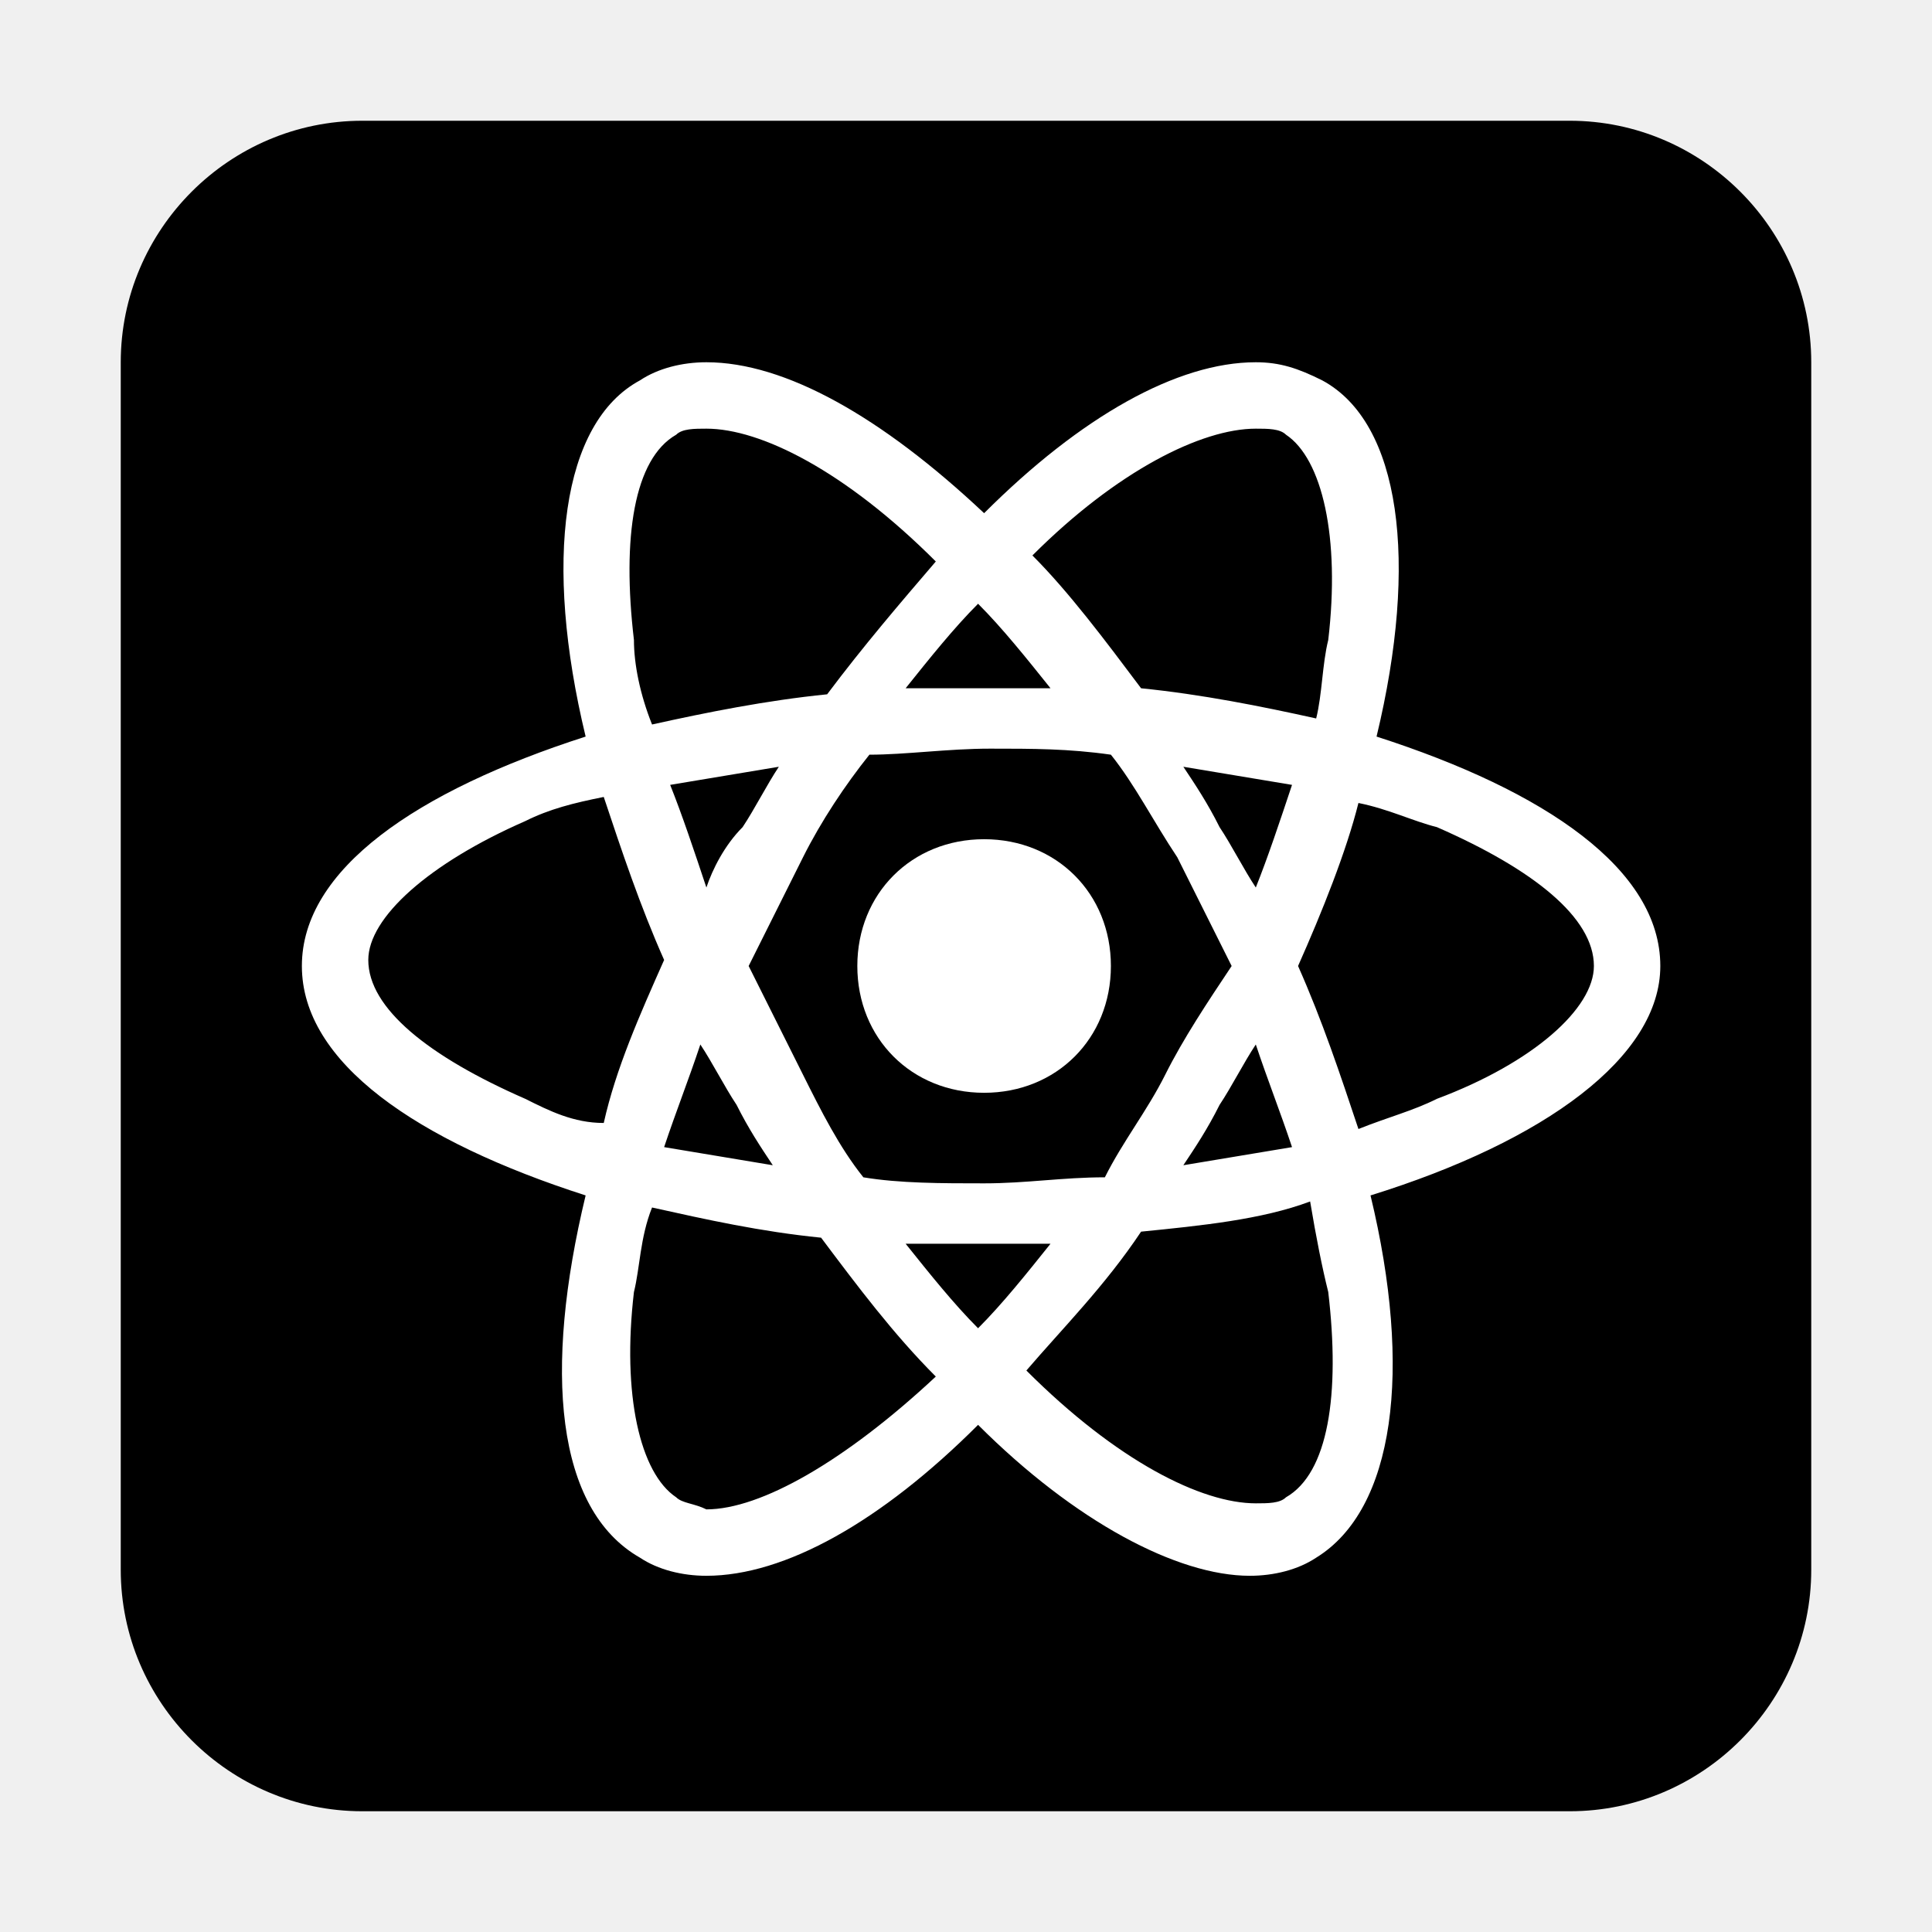
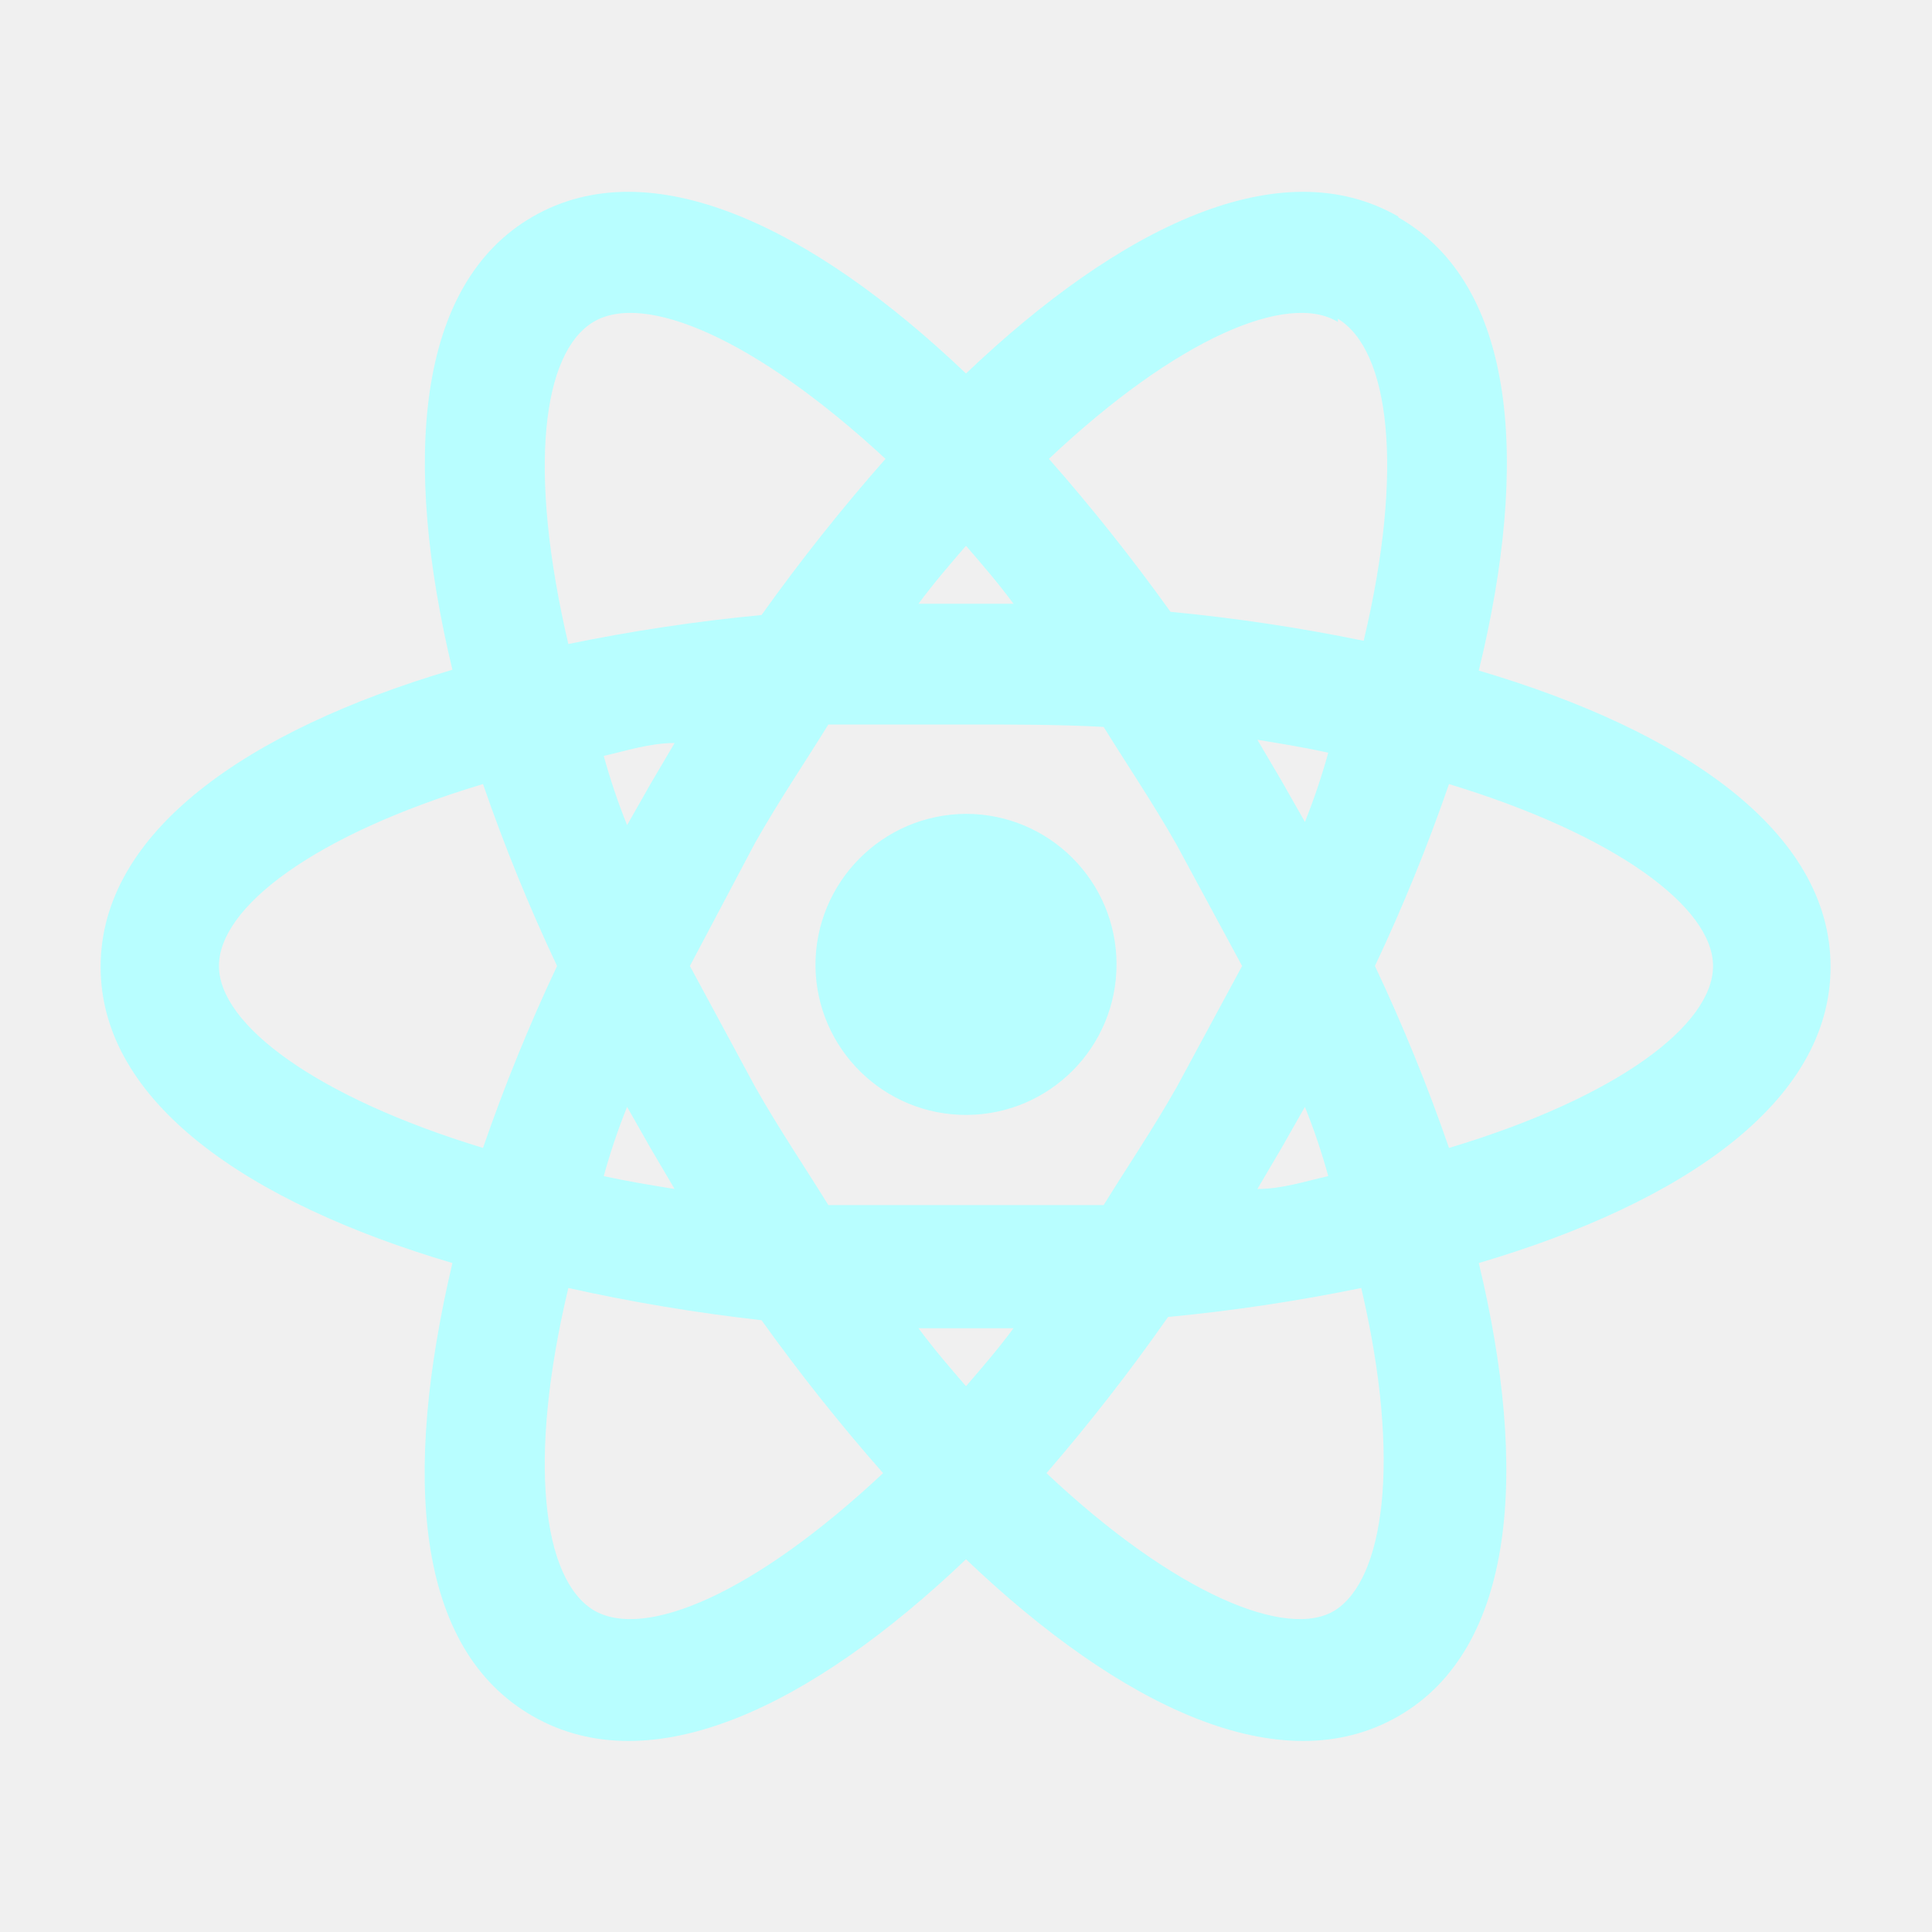
- <svg xmlns="http://www.w3.org/2000/svg" viewBox="0 0 32 32" id="Camada_1" version="1.1" xml:space="preserve" fill="#000000">
+ <svg xmlns="http://www.w3.org/2000/svg" viewBox="0 0 24 24" fill="#b8feff">
  <g id="SVGRepo_bgCarrier" stroke-width="0" />
  <g id="SVGRepo_tracerCarrier" stroke-linecap="round" stroke-linejoin="round" />
  <g id="SVGRepo_iconCarrier">
-     <style type="text/css"> .st0{fill:#FFFFFF;} </style>
-     <path d="M6,2h20c2.2,0,4,1.8,4,4v20c0,2.2-1.8,4-4,4H6c-2.2,0-4-1.8-4-4V6C2,3.8,3.8,2,6,2z" />
-     <g>
-       <path class="st0" d="M27.5,16c0-1.6-1.9-2.9-4.7-3.8c0.7-2.9,0.4-5.2-0.9-5.9C21.5,6.1,21.2,6,20.8,6c-1.3,0-2.9,0.9-4.5,2.5 C14.6,6.9,13,6,11.7,6c-0.4,0-0.8,0.1-1.1,0.3C9.3,7,9,9.3,9.7,12.2C6.9,13.1,5,14.4,5,16s1.9,2.9,4.7,3.8c-0.7,2.9-0.5,5.2,0.9,6 c0.3,0.2,0.7,0.3,1.1,0.3c1.3,0,2.9-0.9,4.5-2.5c1.6,1.6,3.3,2.5,4.5,2.5c0.4,0,0.8-0.1,1.1-0.3c1.3-0.8,1.6-3.1,0.9-6 C25.6,18.9,27.5,17.5,27.5,16z M20.8,7.1c0.2,0,0.4,0,0.5,0.1c0.6,0.4,0.9,1.7,0.7,3.4c-0.1,0.4-0.1,0.9-0.2,1.3 c-0.9-0.2-1.9-0.4-2.9-0.5c-0.6-0.8-1.2-1.6-1.8-2.2C18.5,7.8,19.9,7.1,20.8,7.1z M19.3,17.8c-0.3,0.6-0.7,1.1-1,1.7 c-0.7,0-1.3,0.1-2,0.1s-1.4,0-2-0.1c-0.4-0.5-0.7-1.1-1-1.7c-0.3-0.6-0.6-1.2-0.9-1.8c0.3-0.6,0.6-1.2,0.9-1.8 c0.3-0.6,0.7-1.2,1.1-1.7c0.6,0,1.3-0.1,2-0.1s1.3,0,2,0.1c0.4,0.5,0.7,1.1,1.1,1.7c0.3,0.6,0.6,1.2,0.9,1.8 C20,16.6,19.6,17.2,19.3,17.8z M20.8,17.3c0.2,0.6,0.4,1.1,0.6,1.7c-0.6,0.1-1.2,0.2-1.8,0.3c0.2-0.3,0.4-0.6,0.6-1 C20.4,18,20.6,17.6,20.8,17.3L20.8,17.3z M16.2,22c-0.4-0.4-0.8-0.9-1.2-1.4c0.4,0,0.8,0,1.2,0c0.4,0,0.8,0,1.2,0 C17,21.1,16.6,21.6,16.2,22z M12.8,19.3c-0.6-0.1-1.2-0.2-1.8-0.3c0.2-0.6,0.4-1.1,0.6-1.7c0.2,0.3,0.4,0.7,0.6,1 C12.4,18.7,12.6,19,12.8,19.3L12.8,19.3z M11.7,14.7c-0.2-0.6-0.4-1.2-0.6-1.7c0.6-0.1,1.2-0.2,1.8-0.3c-0.2,0.3-0.4,0.7-0.6,1 C12,14,11.8,14.4,11.7,14.7z M16.2,10c0.4,0.4,0.8,0.9,1.2,1.4c-0.4,0-0.8,0-1.2,0c-0.4,0-0.8,0-1.2,0C15.4,10.9,15.8,10.4,16.2,10 z M20.2,13.7c-0.2-0.4-0.4-0.7-0.6-1c0.6,0.1,1.2,0.2,1.8,0.3c-0.2,0.6-0.4,1.2-0.6,1.7C20.6,14.4,20.4,14,20.2,13.7z M10.5,10.6 c-0.2-1.7,0-3,0.7-3.4c0.1-0.1,0.3-0.1,0.5-0.1c0.9,0,2.3,0.7,3.8,2.2c-0.6,0.7-1.2,1.4-1.8,2.2c-1,0.1-2,0.3-2.9,0.5 C10.6,11.5,10.5,11,10.5,10.6z M8.7,18.2c-1.6-0.7-2.6-1.5-2.6-2.3c0-0.7,1-1.6,2.6-2.3c0.4-0.2,0.8-0.3,1.3-0.4 c0.3,0.9,0.6,1.8,1,2.7c-0.4,0.9-0.8,1.8-1,2.7C9.5,18.6,9.1,18.4,8.7,18.2L8.7,18.2z M11.2,24.8c-0.6-0.4-0.9-1.7-0.7-3.4 c0.1-0.4,0.1-0.9,0.3-1.4c0.9,0.2,1.8,0.4,2.8,0.5c0.6,0.8,1.2,1.6,1.9,2.3c-1.5,1.4-2.9,2.2-3.8,2.2 C11.5,24.9,11.3,24.9,11.2,24.8L11.2,24.8z M22,21.4c0.2,1.7,0,3-0.7,3.4c-0.1,0.1-0.3,0.1-0.5,0.1c-0.9,0-2.3-0.7-3.8-2.2 c0.6-0.7,1.3-1.4,1.9-2.3c1-0.1,2-0.2,2.8-0.5C21.8,20.5,21.9,21,22,21.4L22,21.4z M23.8,18.2c-0.4,0.2-0.8,0.3-1.3,0.5 c-0.3-0.9-0.6-1.8-1-2.7c0.4-0.9,0.8-1.9,1-2.7c0.5,0.1,0.9,0.3,1.3,0.4c1.6,0.7,2.6,1.5,2.6,2.3C26.4,16.7,25.4,17.6,23.8,18.2 L23.8,18.2z" />
-       <path class="st0" d="M16.3,18.1c1.2,0,2.1-0.9,2.1-2.1s-0.9-2.1-2.1-2.1s-2.1,0.9-2.1,2.1S15.1,18.1,16.3,18.1z" />
-     </g>
+     <rect width="24" height="24" fill="none" />
+     <path d="M12,10.11A1.87,1.87,0,1,1,10.13,12,1.88,1.88,0,0,1,12,10.11M7.37,20c.63.38,2-.2,3.6-1.7a24.22,24.22,0,0,1-1.51-1.9A22.7,22.7,0,0,1,7.06,16c-.51,2.14-.32,3.61.31,4m.71-5.74-.29-.51a7.91,7.91,0,0,0-.29.86c.27.06.57.11.88.16l-.3-.51m6.54-.76.81-1.5-.81-1.5c-.3-.53-.62-1-.91-1.47C13.17,9,12.6,9,12,9s-1.17,0-1.71,0c-.29.47-.61.94-.91,1.47L8.57,12l.81,1.5c.3.53.62,1,.91,1.47.54,0,1.11,0,1.71,0s1.17,0,1.71,0c.29-.47.61-.94.91-1.47M12,6.78c-.19.22-.39.45-.59.72h1.18c-.2-.27-.4-.5-.59-.72m0,10.44c.19-.22.39-.45.59-.72H11.41c.2.27.4.5.59.72M16.62,4c-.62-.38-2,.2-3.59,1.7a24.22,24.22,0,0,1,1.51,1.9,22.7,22.7,0,0,1,2.4.36c.51-2.14.32-3.61-.32-4m-.7,5.74.29.51a7.91,7.91,0,0,0,.29-.86c-.27-.06-.57-.11-.88-.16l.3.51m1.45-7c1.47.84,1.63,3.05,1,5.63,2.54.75,4.37,2,4.37,3.68s-1.83,2.93-4.37,3.68c.62,2.58.46,4.79-1,5.63s-3.45-.12-5.37-1.95c-1.92,1.83-3.91,2.79-5.38,1.95s-1.62-3-1-5.63c-2.54-.75-4.37-2-4.37-3.68S3.08,9.07,5.62,8.32c-.62-2.58-.46-4.79,1-5.63s3.46.12,5.38,1.95c1.92-1.83,3.91-2.79,5.37-1.95M17.08,12A22.51,22.51,0,0,1,18,14.26c2.1-.63,3.28-1.53,3.28-2.26S20.07,10.37,18,9.74A22.51,22.51,0,0,1,17.08,12M6.92,12A22.51,22.51,0,0,1,6,9.74c-2.1.63-3.28,1.53-3.28,2.26S3.93,13.63,6,14.26A22.51,22.51,0,0,1,6.92,12m9,2.26-.3.51c.31,0,.61-.1.88-.16a7.91,7.91,0,0,0-.29-.86l-.29.51M13,18.3c1.59,1.5,3,2.08,3.59,1.7s.83-1.82.32-4a22.7,22.7,0,0,1-2.4.36A24.22,24.22,0,0,1,13,18.3M8.08,9.74l.3-.51c-.31,0-.61.1-.88.16a7.91,7.91,0,0,0,.29.86l.29-.51M11,5.7C9.38,4.2,8,3.62,7.37,4s-.82,1.82-.31,4a22.7,22.7,0,0,1,2.4-.36A24.22,24.22,0,0,1,11,5.7Z" />
  </g>
</svg>
